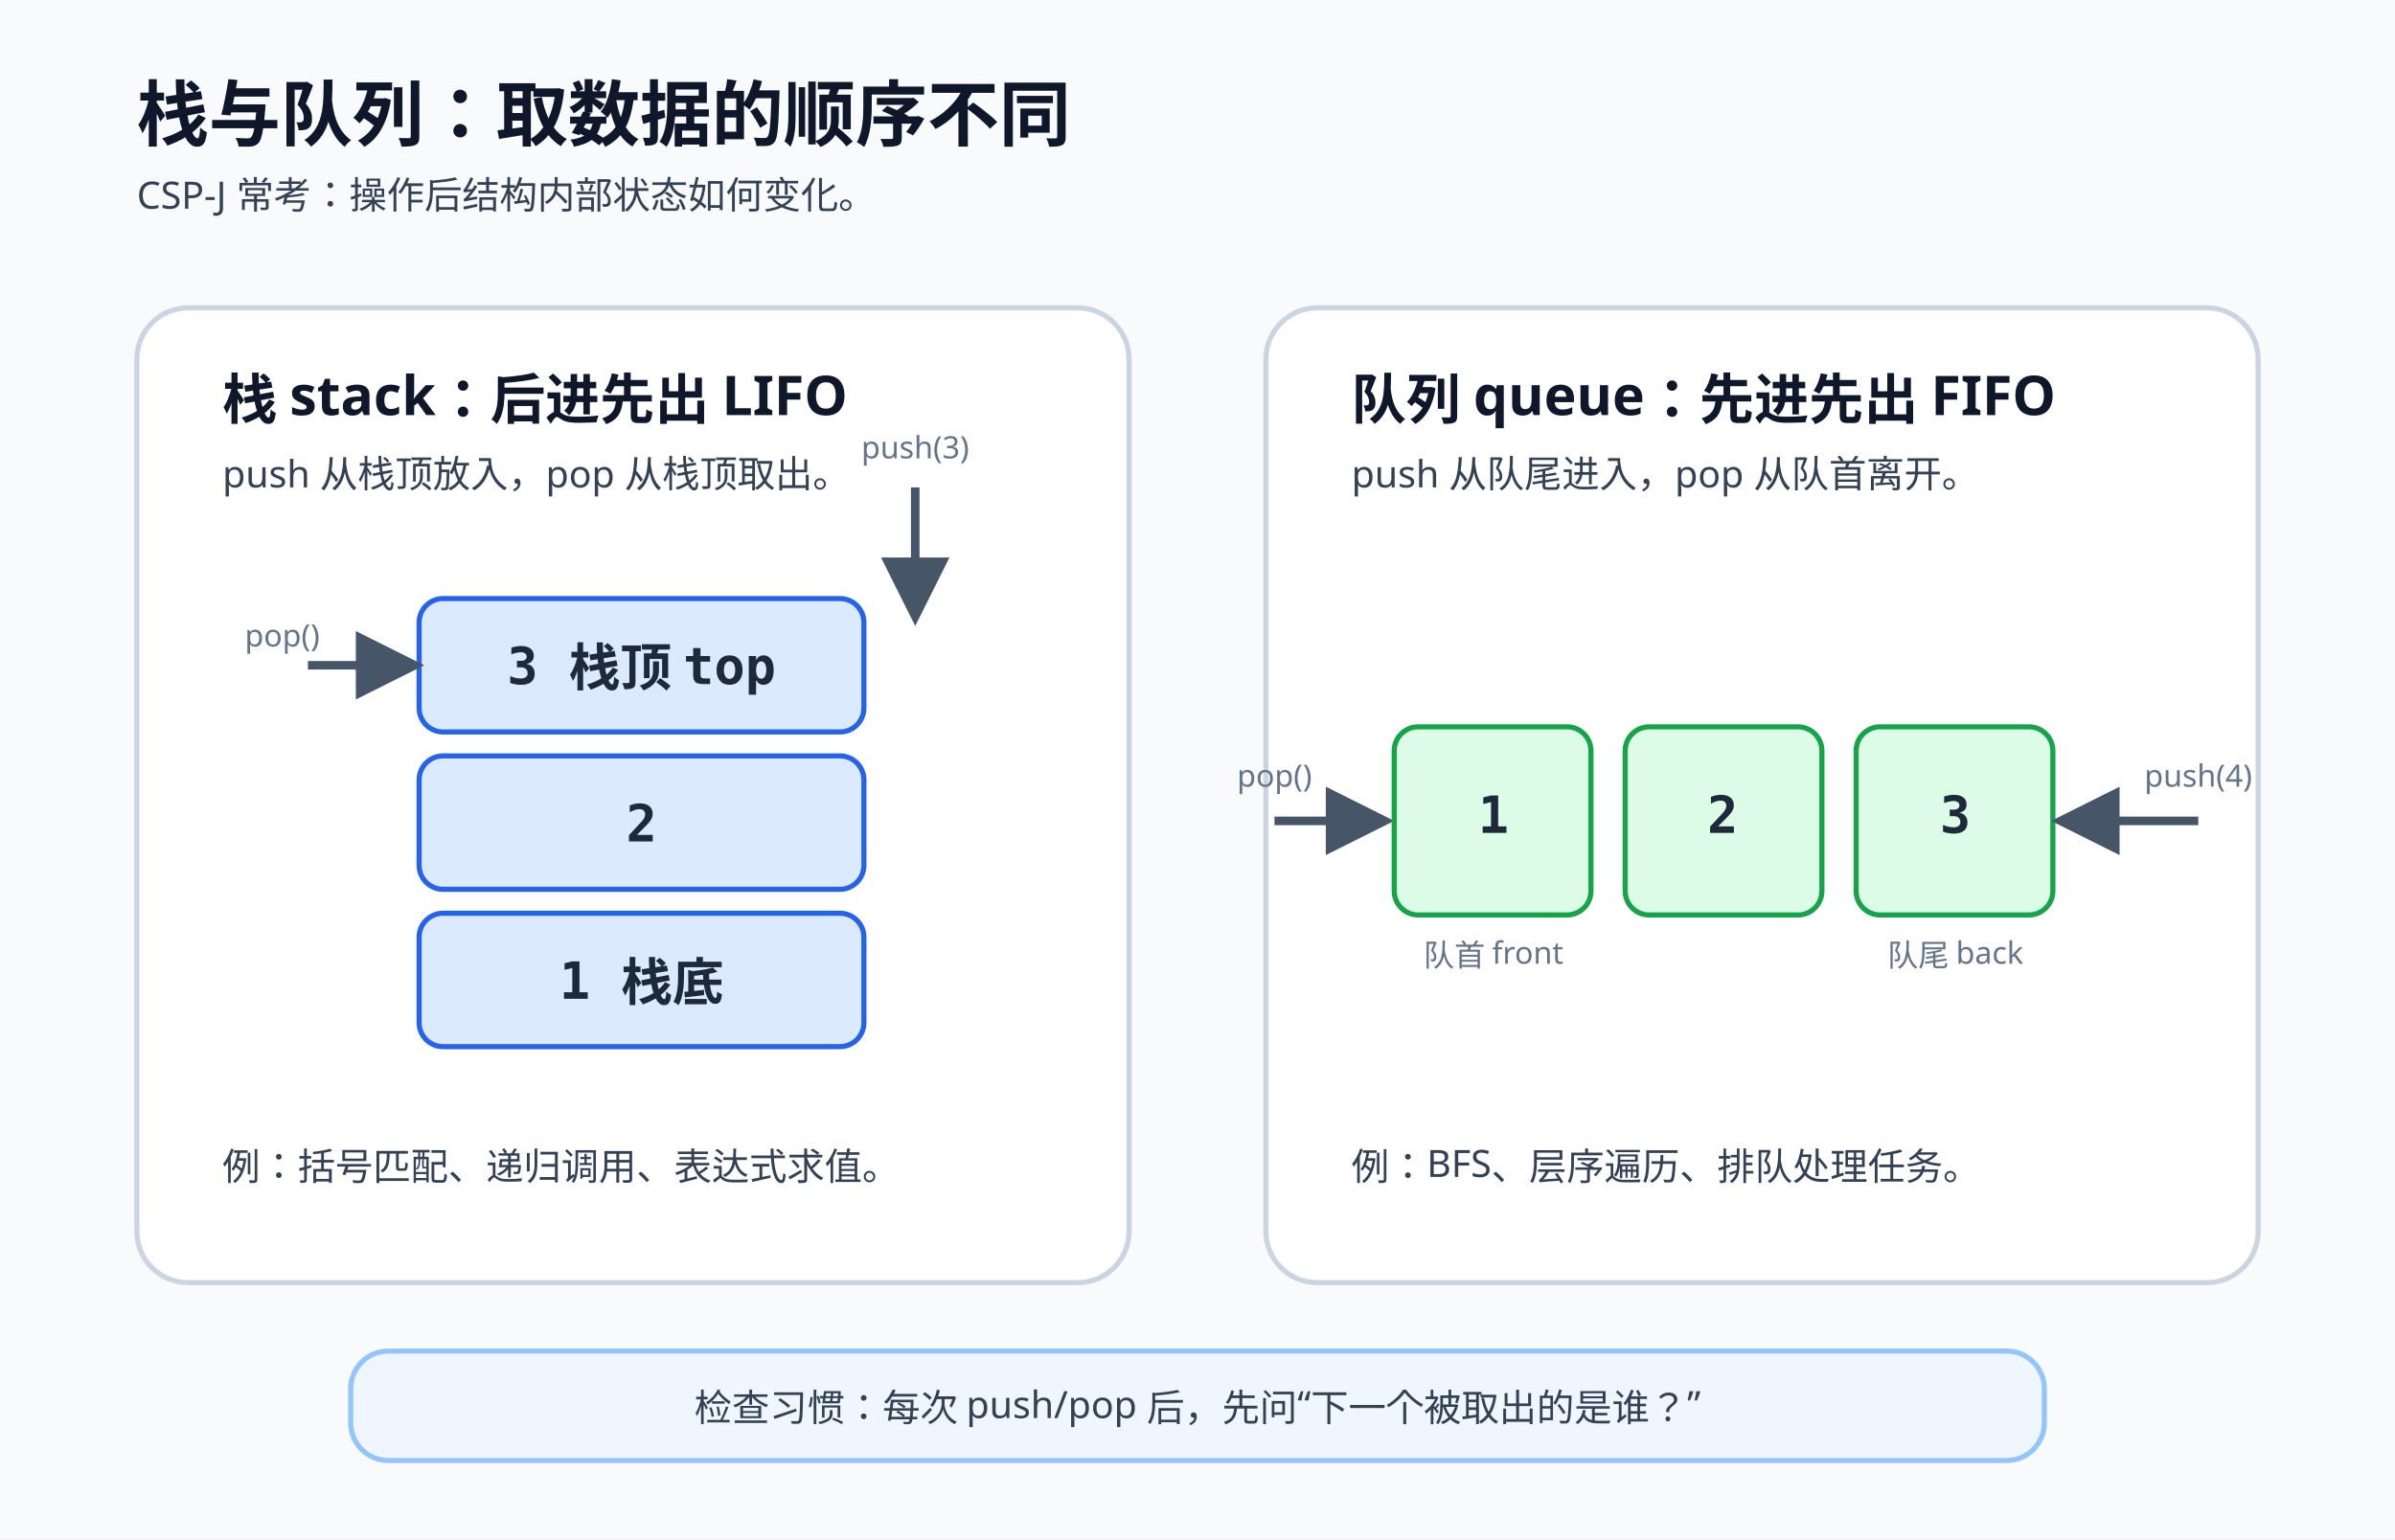
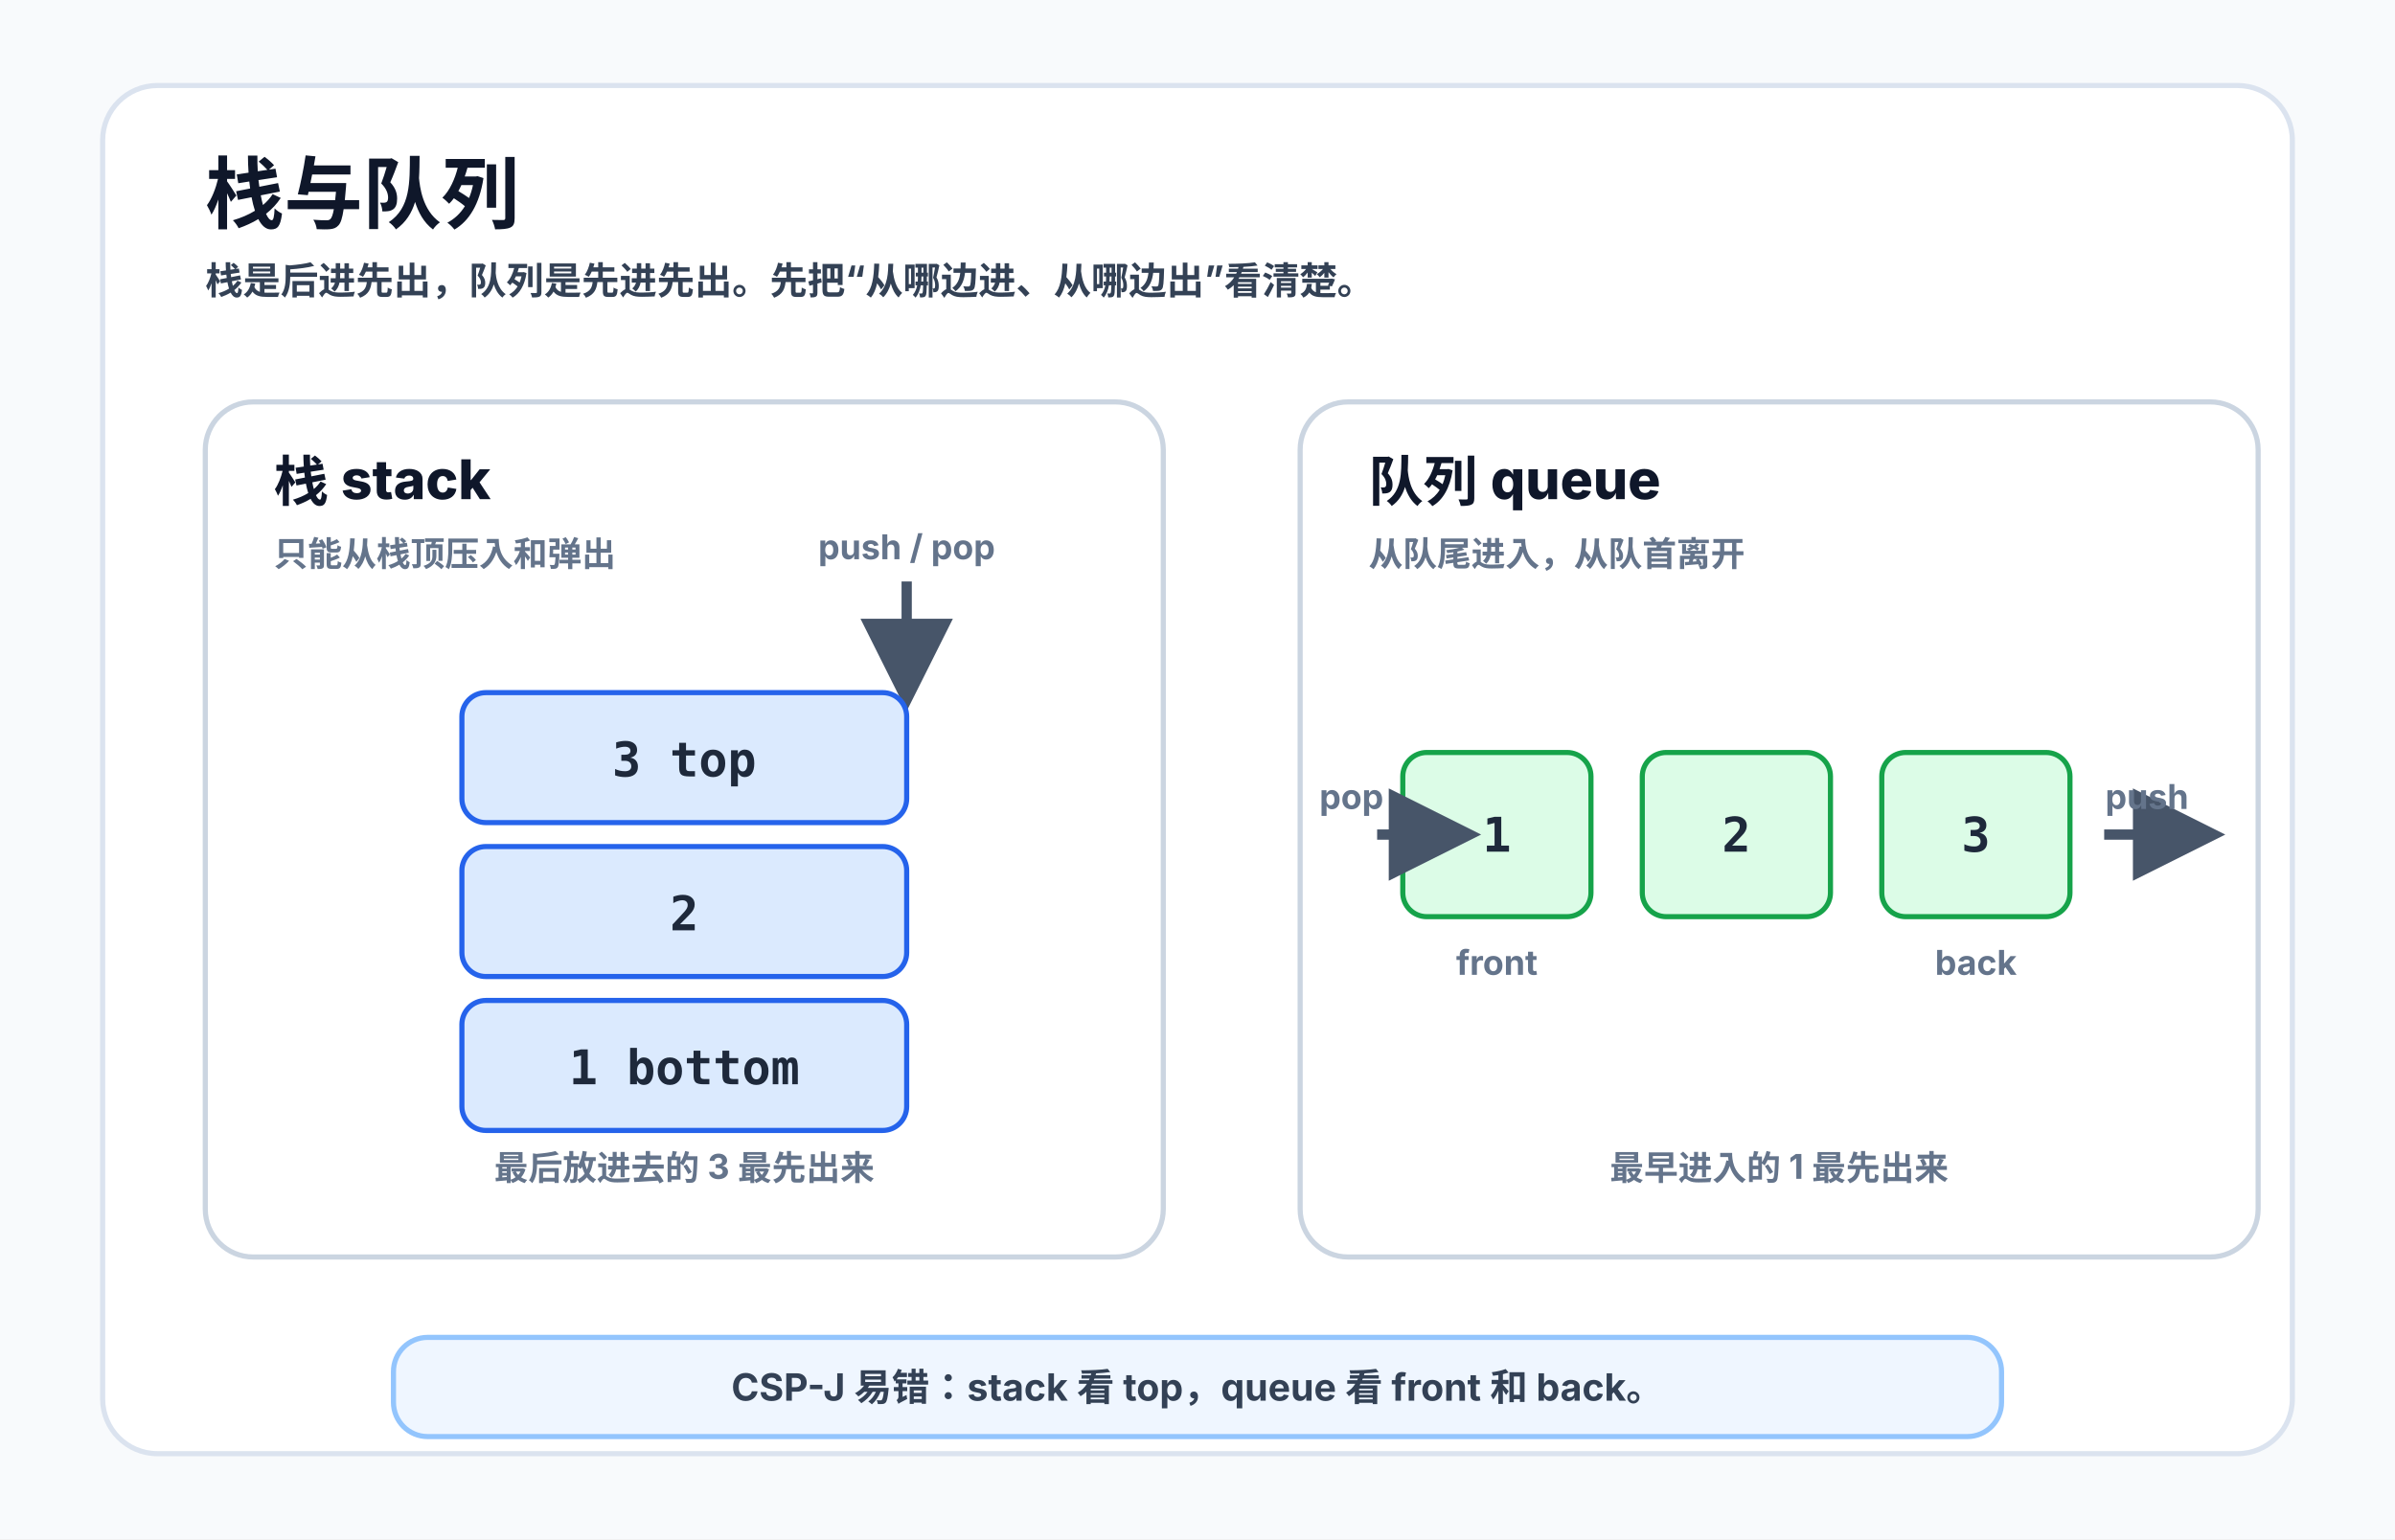
<svg xmlns="http://www.w3.org/2000/svg" width="1400" height="900" viewBox="0 0 1400 900" role="img" aria-labelledby="title desc">
  <defs>
+     <marker id="arrow" viewBox="0 0 10 10" refX="8" refY="5" markerWidth="9" markerHeight="9" orient="auto">
+       <path d="M0,0 L10,5 L0,10 Z" fill="#475569" />
+     </marker>
    <style>
      .bg { fill: #f8fafc; }
-       .card { fill: #ffffff; stroke: #cbd5e1; stroke-width: 3; }
+       .panel { fill: #ffffff; stroke: #dbe3ef; stroke-width: 3; }
+       .title { font: 800 46px system-ui, -apple-system, BlinkMacSystemFont, "Segoe UI", sans-serif; fill: #0f172a; }
+       .subtitle { font: 700 22px system-ui, -apple-system, BlinkMacSystemFont, "Segoe UI", sans-serif; fill: #334155; }
+       .label { font: 800 32px system-ui, -apple-system, BlinkMacSystemFont, "Segoe UI", sans-serif; fill: #0f172a; }
+       .small { font: 700 20px system-ui, -apple-system, BlinkMacSystemFont, "Segoe UI", sans-serif; fill: #64748b; }
+       .code { font: 800 28px ui-monospace, SFMono-Regular, Menlo, Consolas, monospace; fill: #1e293b; }
      .stack { fill: #dbeafe; stroke: #2563eb; stroke-width: 3; }
      .queue { fill: #dcfce7; stroke: #16a34a; stroke-width: 3; }
-       .title { font: 700 42px "PingFang SC", "Microsoft YaHei", sans-serif; fill: #0f172a; }
-       .label { font: 700 32px "PingFang SC", "Microsoft YaHei", sans-serif; fill: #0f172a; }
-       .small { font: 500 22px "PingFang SC", "Microsoft YaHei", sans-serif; fill: #334155; }
-       .tiny { font: 500 18px "PingFang SC", "Microsoft YaHei", sans-serif; fill: #64748b; }
-       .num { font: 700 30px "SFMono-Regular", Consolas, monospace; fill: #1e293b; }
-       .arrow { stroke: #475569; stroke-width: 5; fill: none; marker-end: url(#arrow); }
+       .card { fill: #ffffff; stroke: #cbd5e1; stroke-width: 3; }
+       .arrow { fill: none; stroke: #475569; stroke-width: 6; marker-end: url(#arrow); }
+       .tip { fill: #eff6ff; stroke: #93c5fd; stroke-width: 3; }
    </style>
-     <marker id="arrow" viewBox="0 0 10 10" refX="8" refY="5" markerWidth="8" markerHeight="8" orient="auto">
-       <path d="M0,0 L10,5 L0,10 Z" fill="#475569" />
-     </marker>
  </defs>
  <rect class="bg" width="1400" height="900" />
-   <text class="title" x="80" y="82">栈与队列：取数据的顺序不同</text>
-   <text class="small" x="80" y="122">CSP-J 常考：操作后结构内部状态如何变化。</text>
-   <rect class="card" x="80" y="180" width="580" height="570" rx="30" />
-   <text class="label" x="130" y="245">栈 stack：后进先出 LIFO</text>
-   <text class="small" x="130" y="285">push 从栈顶放入，pop 从栈顶取出。</text>
-   <g transform="translate(245,350)">
-     <path class="arrow" d="M 290 -65 L 290 8" />
-     <text class="tiny" x="290" y="-82" text-anchor="middle">push(3)</text>
-     <rect class="stack" x="0" y="0" width="260" height="78" rx="14" />
-     <text class="num" x="130" y="50" text-anchor="middle">3  栈顶 top</text>
-     <rect class="stack" x="0" y="92" width="260" height="78" rx="14" />
-     <text class="num" x="130" y="142" text-anchor="middle">2</text>
-     <rect class="stack" x="0" y="184" width="260" height="78" rx="14" />
-     <text class="num" x="130" y="234" text-anchor="middle">1  栈底</text>
-     <path class="arrow" d="M -65 39 L -5 39" />
-     <text class="tiny" x="-80" y="28" text-anchor="middle">pop()</text>
+   <rect class="panel" x="60" y="50" width="1280" height="800" rx="32" />
+   <text class="title" x="120" y="130">栈与队列</text>
+   <text class="subtitle" x="120" y="172">栈是后进先出，队列是先进先出。先把“从哪边进、从哪边出”看清楚。</text>
+   <g transform="translate(120 235)">
+     <rect class="card" x="0" y="0" width="560" height="500" rx="28" />
+     <text class="label" x="40" y="58">栈 stack</text>
+     <text class="small" x="40" y="96">只能从栈顶压入和弹出</text>
+     <path class="arrow" d="M410 105 V170" />
+     <text class="small" x="410" y="92" text-anchor="middle">push / pop</text>
+     <g transform="translate(150 170)">
+       <rect class="stack" x="0" y="0" width="260" height="76" rx="14" />
+       <text class="code" x="130" y="49" text-anchor="middle">3  top</text>
+       <rect class="stack" x="0" y="90" width="260" height="76" rx="14" />
+       <text class="code" x="130" y="139" text-anchor="middle">2</text>
+       <rect class="stack" x="0" y="180" width="260" height="76" rx="14" />
+       <text class="code" x="130" y="229" text-anchor="middle">1  bottom</text>
+     </g>
+     <text class="small" x="280" y="455" text-anchor="middle">最后放进去的 3 最先出来</text>
+     <rect class="card" x="640" y="0" width="560" height="500" rx="28" />
+     <text class="label" x="680" y="58">队列 queue</text>
+     <text class="small" x="680" y="96">从队尾进入，从队首离开</text>
+     <g transform="translate(700 205)">
+       <rect class="queue" x="0" y="0" width="110" height="96" rx="14" />
+       <text class="code" x="55" y="58" text-anchor="middle">1</text>
+       <text class="small" x="55" y="130" text-anchor="middle">front</text>
+       <rect class="queue" x="140" y="0" width="110" height="96" rx="14" />
+       <text class="code" x="195" y="58" text-anchor="middle">2</text>
+       <rect class="queue" x="280" y="0" width="110" height="96" rx="14" />
+       <text class="code" x="335" y="58" text-anchor="middle">3</text>
+       <text class="small" x="335" y="130" text-anchor="middle">back</text>
+     </g>
+     <path class="arrow" d="M685 253 H735" />
+     <text class="small" x="670" y="238" text-anchor="middle">pop</text>
+     <path class="arrow" d="M1110 253 H1170" />
+     <text class="small" x="1135" y="238" text-anchor="middle">push</text>
+     <text class="small" x="920" y="455" text-anchor="middle">最早进入的 1 最先出来</text>
  </g>
-   <text class="small" x="130" y="690">例：括号匹配、递归调用、表达式求值。</text>
-   <rect class="card" x="740" y="180" width="580" height="570" rx="30" />
-   <text class="label" x="790" y="245">队列 queue：先进先出 FIFO</text>
-   <text class="small" x="790" y="285">push 从队尾进入，pop 从队首离开。</text>
-   <g transform="translate(815,425)">
-     <path class="arrow" d="M -70 55 L -8 55" />
-     <text class="tiny" x="-70" y="35" text-anchor="middle">pop()</text>
-     <rect class="queue" x="0" y="0" width="115" height="110" rx="14" />
-     <text class="num" x="58" y="62" text-anchor="middle">1</text>
-     <text class="tiny" x="58" y="140" text-anchor="middle">队首 front</text>
-     <rect class="queue" x="135" y="0" width="115" height="110" rx="14" />
-     <text class="num" x="192" y="62" text-anchor="middle">2</text>
-     <rect class="queue" x="270" y="0" width="115" height="110" rx="14" />
-     <text class="num" x="328" y="62" text-anchor="middle">3</text>
-     <text class="tiny" x="328" y="140" text-anchor="middle">队尾 back</text>
-     <path class="arrow" d="M 470 55 L 392 55" />
-     <text class="tiny" x="470" y="35" text-anchor="middle">push(4)</text>
-   </g>
-   <text class="small" x="790" y="690">例：BFS、层序遍历、排队处理任务。</text>
-   <rect x="205" y="790" width="990" height="64" rx="22" fill="#eff6ff" stroke="#93c5fd" stroke-width="3" />
-   <text class="small" x="700" y="831" text-anchor="middle">检查习惯：每次 push/pop 后，先问“下一个被取出的是谁？”</text>
+   <rect class="tip" x="230" y="782" width="940" height="58" rx="20" />
+   <text class="subtitle" x="700" y="819" text-anchor="middle">CSP-J 易错：stack 看 top，queue 看 front 和 back。</text>
</svg>
